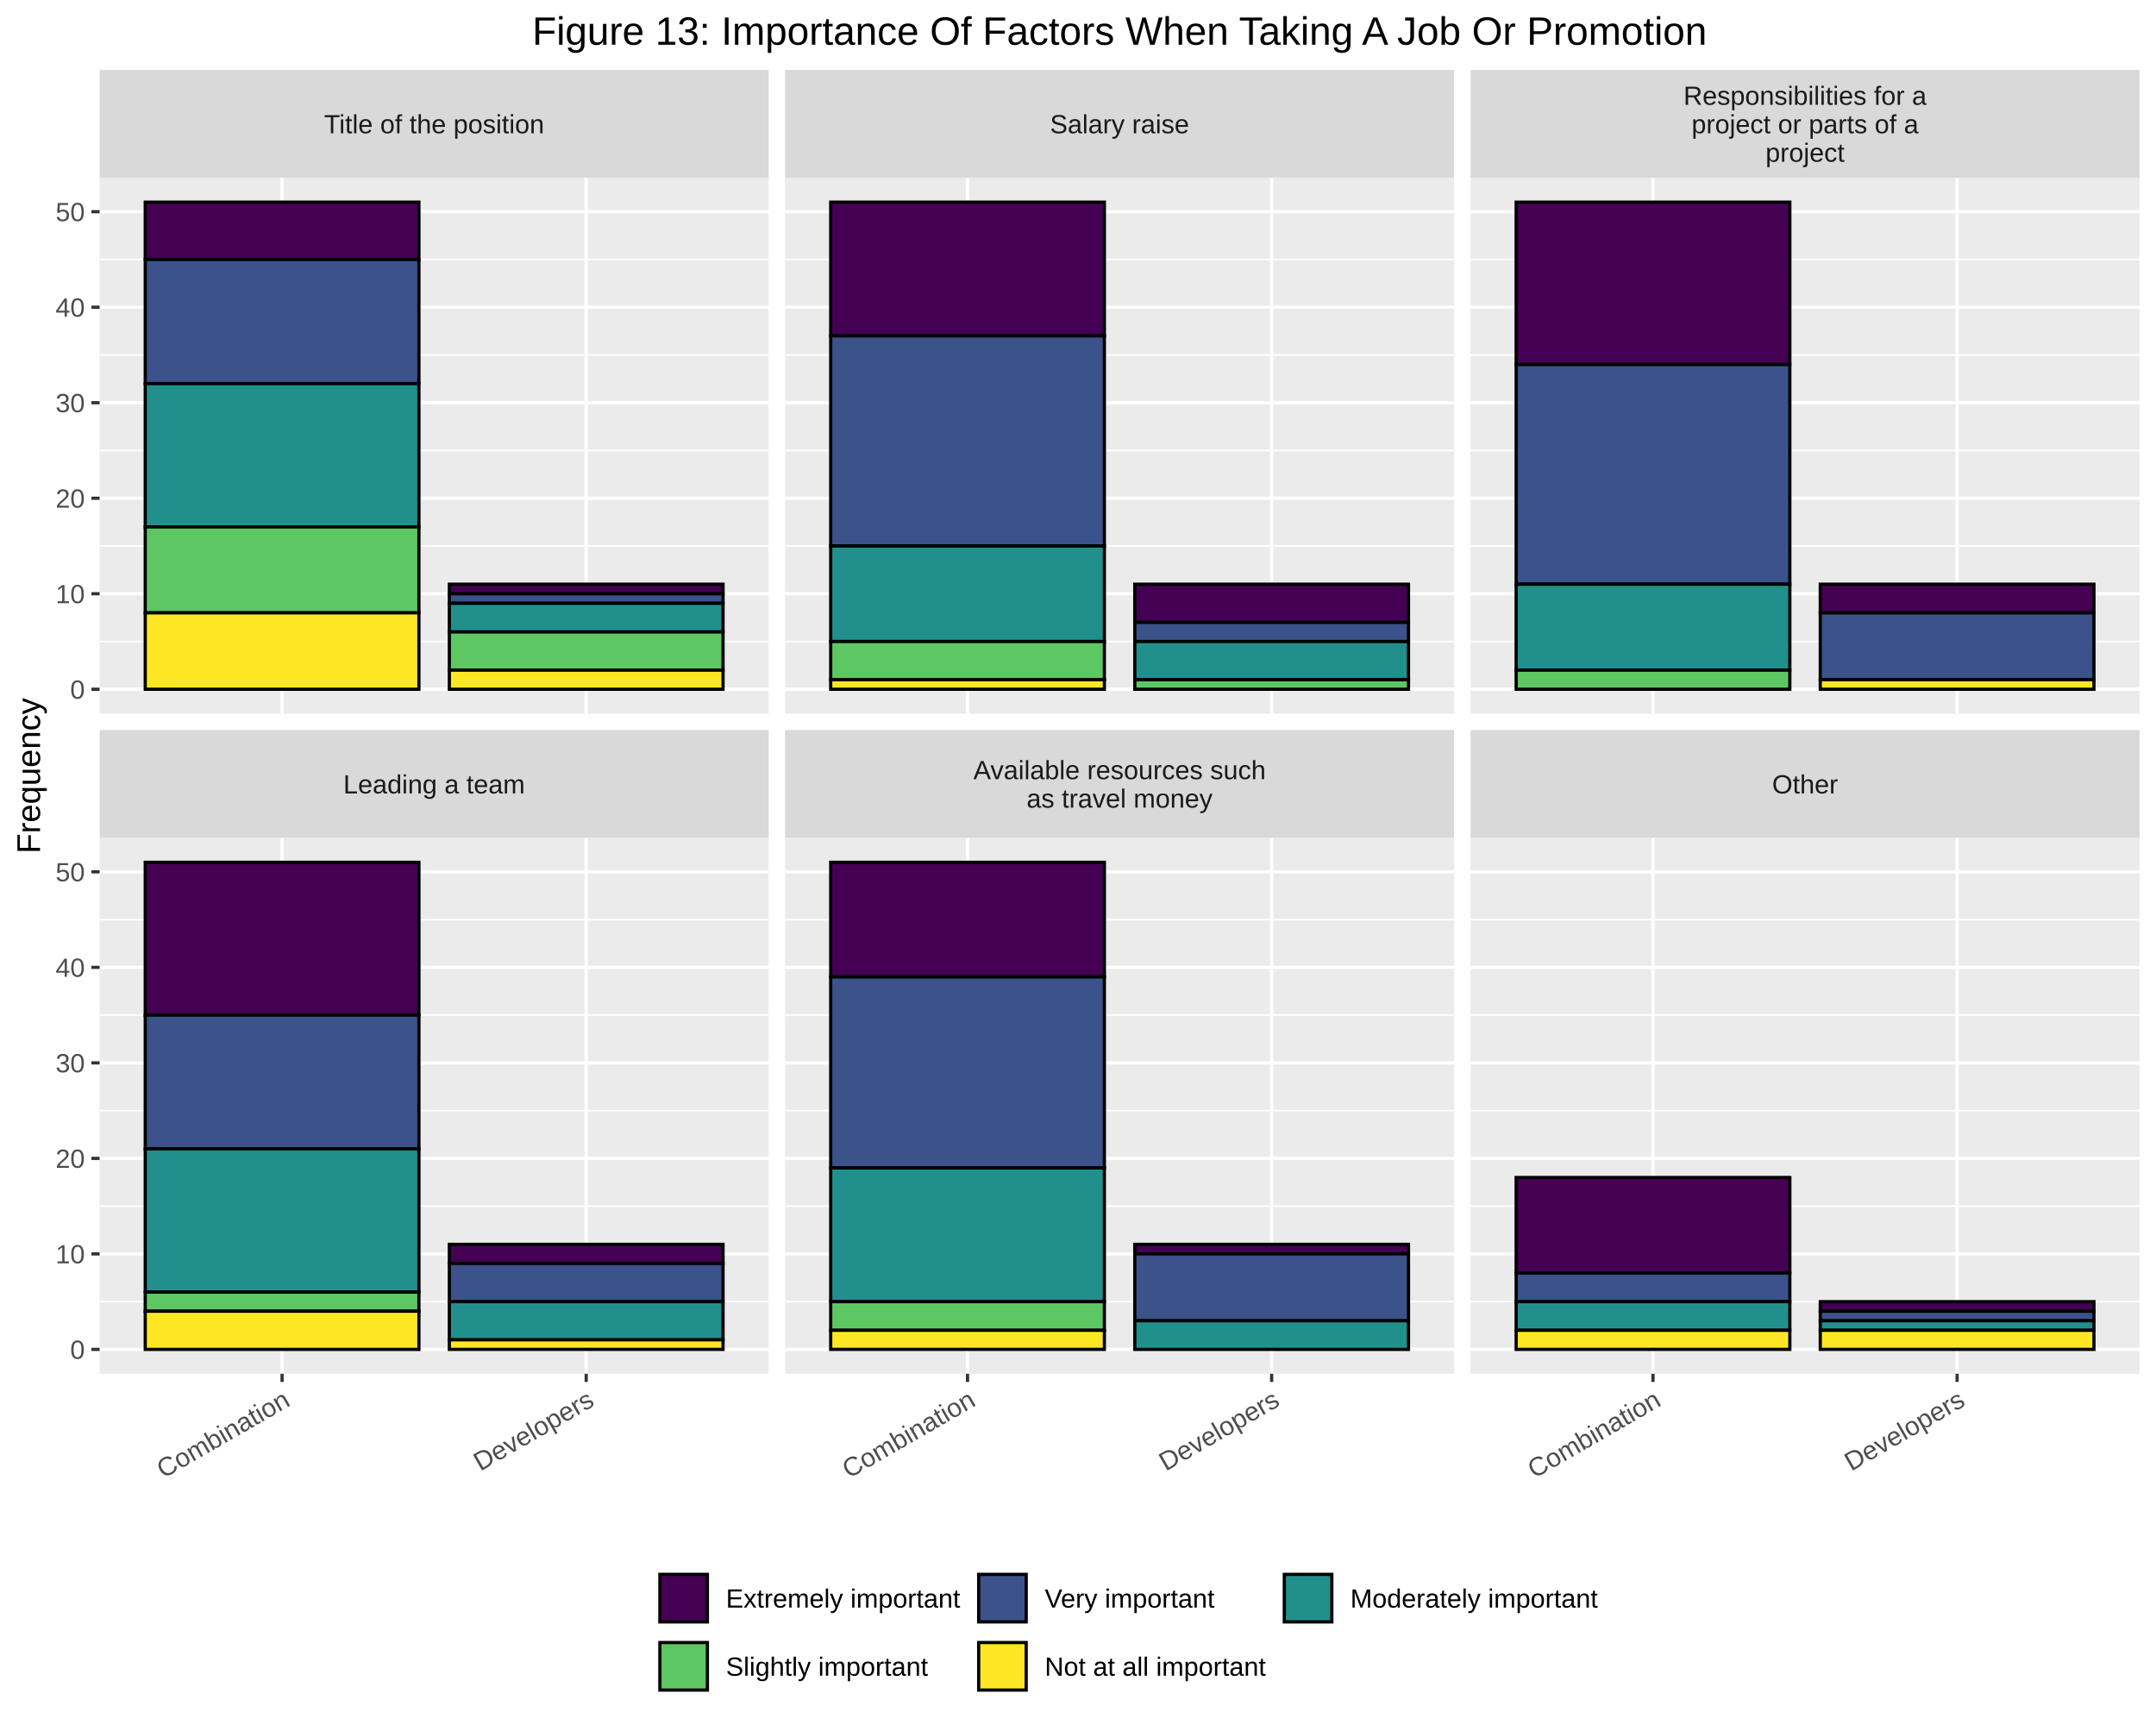
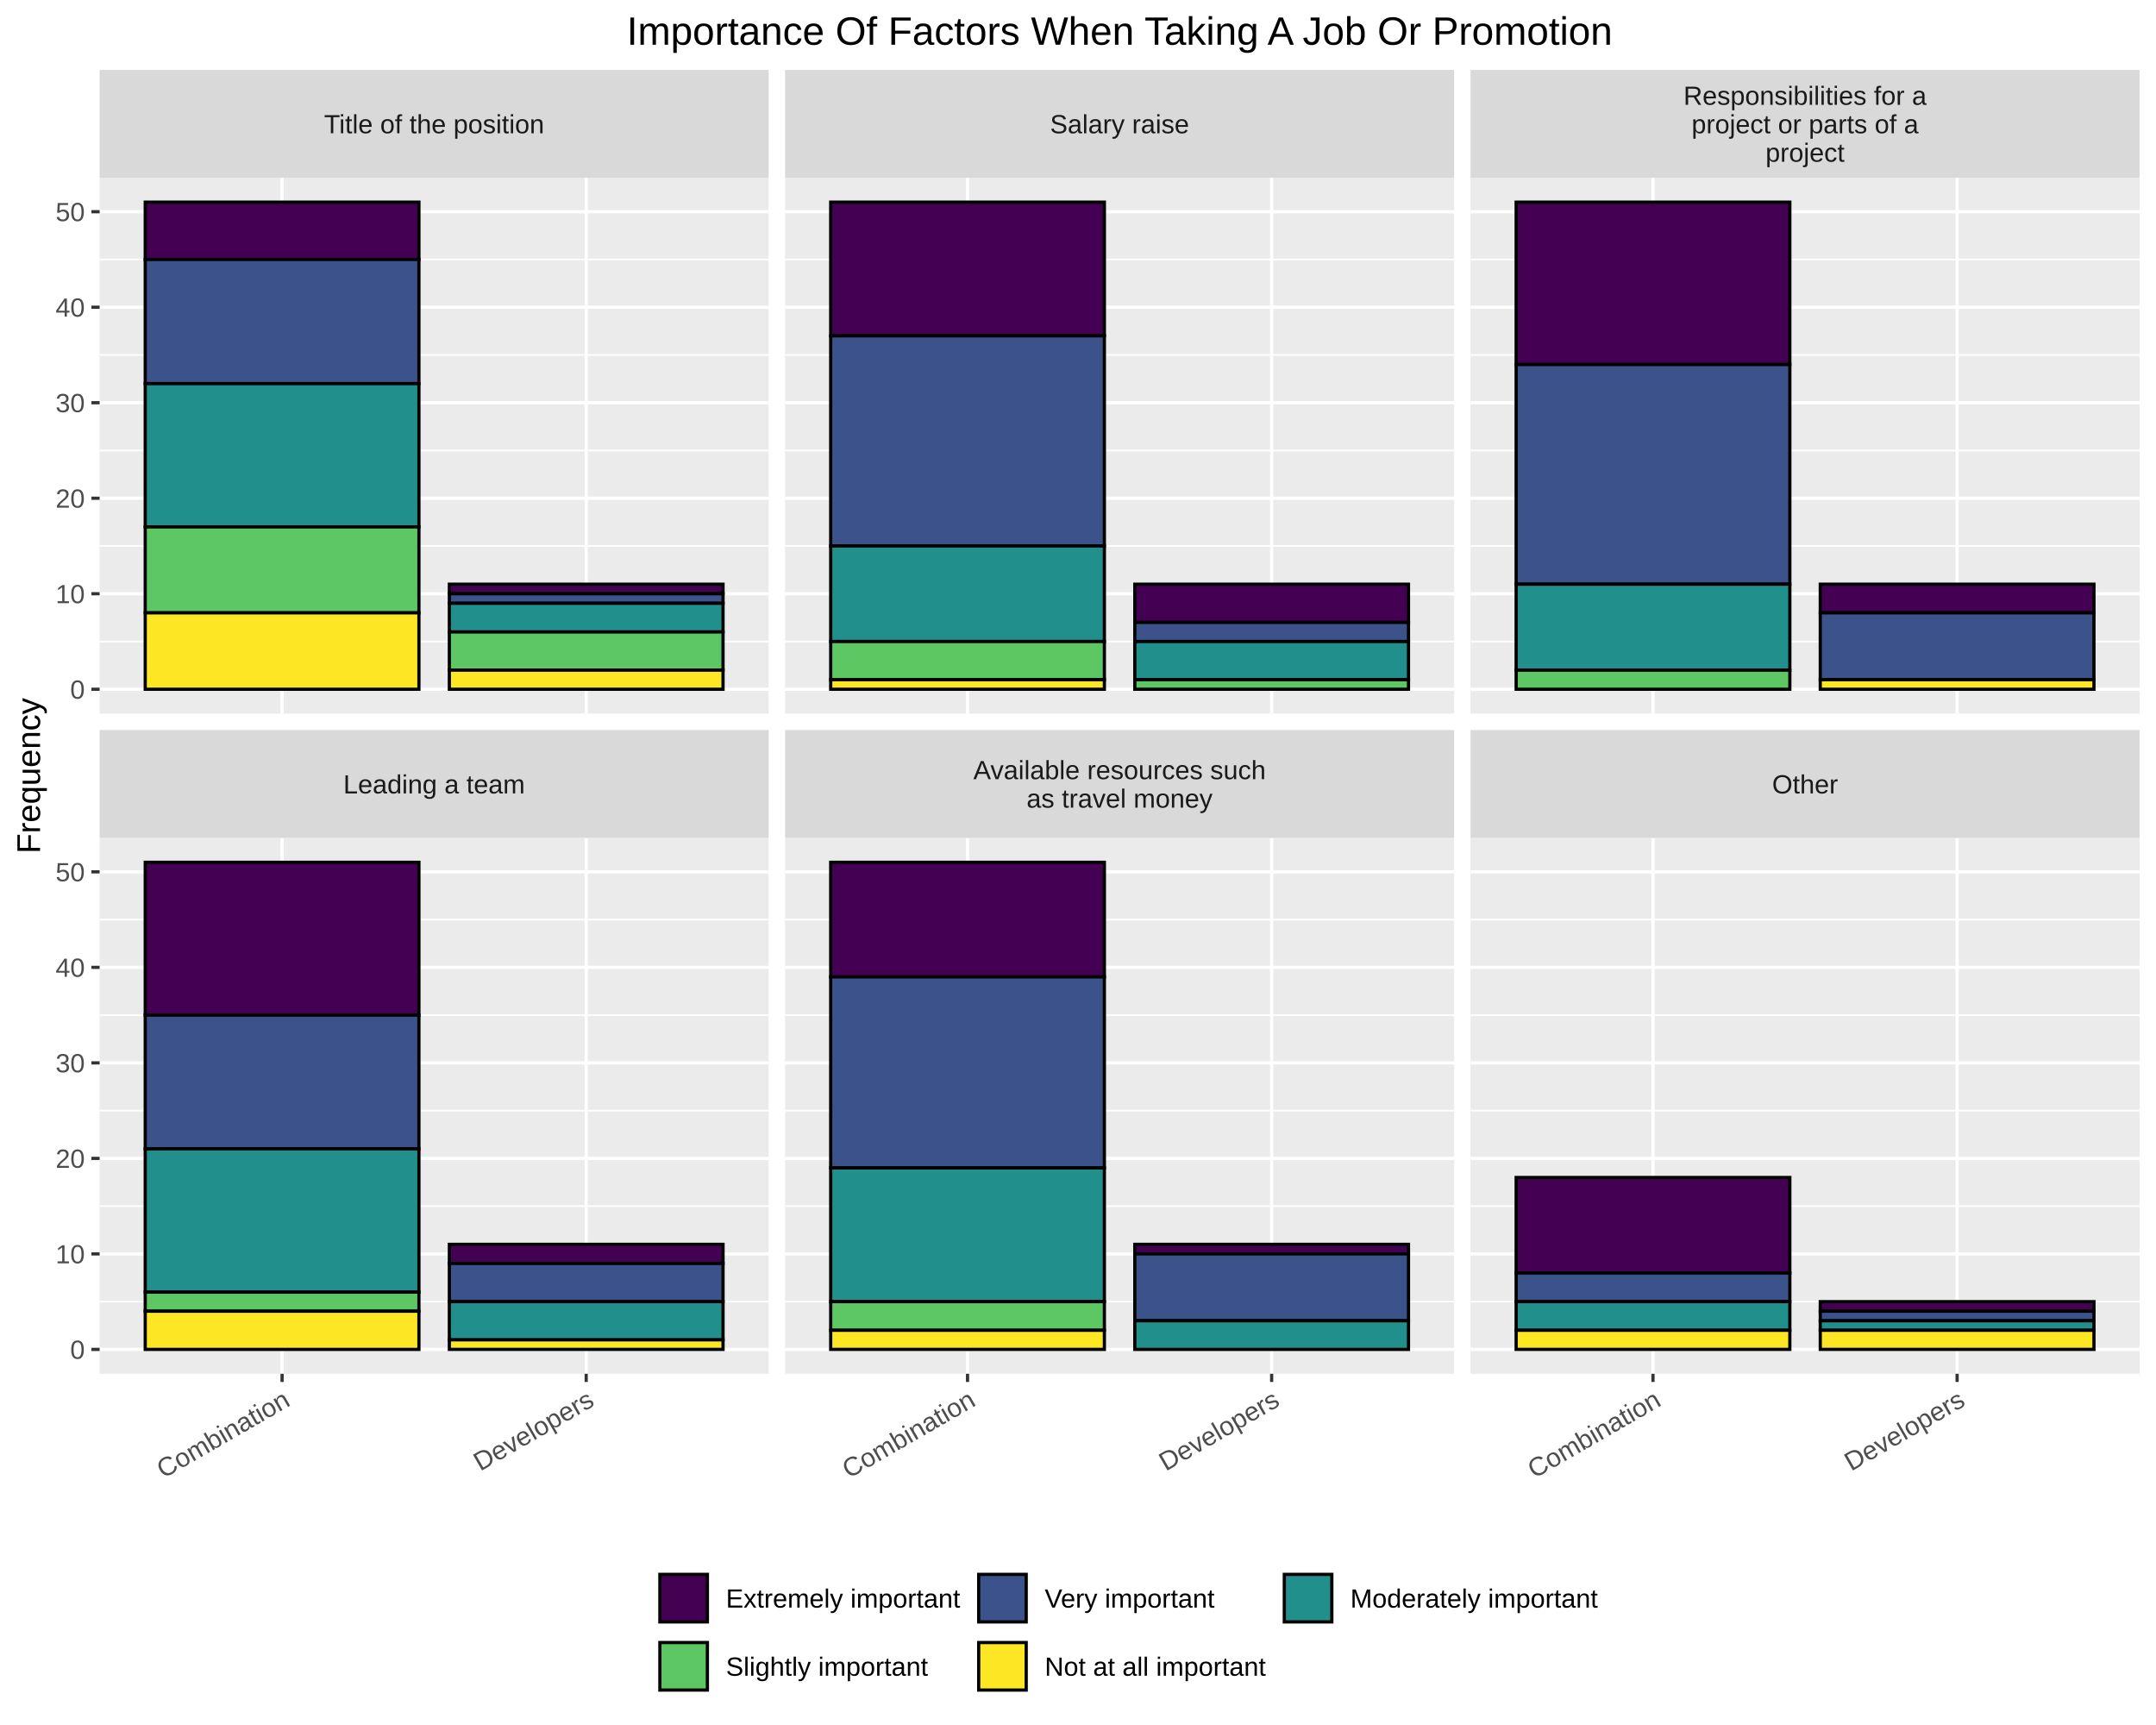
<svg xmlns="http://www.w3.org/2000/svg" class="svglite" width="720.00pt" height="576.00pt" viewBox="0 0 720.00 576.00">
  <defs>
    <style type="text/css">
    .svglite line, .svglite polyline, .svglite polygon, .svglite path, .svglite rect, .svglite circle {
      fill: none;
      stroke: #000000;
      stroke-linecap: round;
      stroke-linejoin: round;
      stroke-miterlimit: 10.00;
    }
    .svglite text {
      white-space: pre;
    }
  </style>
  </defs>
  <rect width="100%" height="100%" style="stroke: none; fill: #FFFFFF;" />
  <defs>
    <clipPath id="cpMC4wMHw3MjAuMDB8MC4wMHw1NzYuMDA=">
      <rect x="0.00" y="0.00" width="720.00" height="576.00" />
    </clipPath>
  </defs>
  <g clip-path="url(#cpMC4wMHw3MjAuMDB8MC4wMHw1NzYuMDA=)">
    <rect x="0.00" y="0.00" width="720.00" height="576.00" style="stroke-width: 1.07; stroke: #FFFFFF; fill: #FFFFFF;" />
  </g>
  <defs>
    <clipPath id="cpMzMuMjd8MjU2LjcwfDU5LjM3fDIzOC4yOQ==">
      <rect x="33.27" y="59.37" width="223.43" height="178.92" />
    </clipPath>
  </defs>
  <g clip-path="url(#cpMzMuMjd8MjU2LjcwfDU5LjM3fDIzOC4yOQ==)">
    <rect x="33.27" y="59.37" width="223.43" height="178.92" style="stroke-width: 1.07; stroke: none; fill: #EBEBEB;" />
    <polyline points="33.27,214.21 256.70,214.21 " style="stroke-width: 0.53; stroke: #FFFFFF; stroke-linecap: butt;" />
    <polyline points="33.27,182.31 256.70,182.31 " style="stroke-width: 0.53; stroke: #FFFFFF; stroke-linecap: butt;" />
    <polyline points="33.27,150.42 256.70,150.42 " style="stroke-width: 0.53; stroke: #FFFFFF; stroke-linecap: butt;" />
    <polyline points="33.27,118.53 256.70,118.53 " style="stroke-width: 0.53; stroke: #FFFFFF; stroke-linecap: butt;" />
    <polyline points="33.27,86.64 256.70,86.64 " style="stroke-width: 0.53; stroke: #FFFFFF; stroke-linecap: butt;" />
    <polyline points="33.27,230.15 256.70,230.15 " style="stroke-width: 1.07; stroke: #FFFFFF; stroke-linecap: butt;" />
    <polyline points="33.27,198.26 256.70,198.26 " style="stroke-width: 1.07; stroke: #FFFFFF; stroke-linecap: butt;" />
    <polyline points="33.27,166.37 256.70,166.37 " style="stroke-width: 1.07; stroke: #FFFFFF; stroke-linecap: butt;" />
    <polyline points="33.27,134.48 256.70,134.48 " style="stroke-width: 1.07; stroke: #FFFFFF; stroke-linecap: butt;" />
    <polyline points="33.27,102.58 256.70,102.58 " style="stroke-width: 1.07; stroke: #FFFFFF; stroke-linecap: butt;" />
    <polyline points="33.27,70.69 256.70,70.69 " style="stroke-width: 1.07; stroke: #FFFFFF; stroke-linecap: butt;" />
    <polyline points="94.20,238.29 94.20,59.37 " style="stroke-width: 1.07; stroke: #FFFFFF; stroke-linecap: butt;" />
    <polyline points="195.76,238.29 195.76,59.37 " style="stroke-width: 1.07; stroke: #FFFFFF; stroke-linecap: butt;" />
    <rect x="48.50" y="67.50" width="91.40" height="19.14" style="stroke-width: 1.07; stroke-linecap: square; stroke-linejoin: miter; fill: #440154;" />
    <rect x="48.50" y="86.64" width="91.40" height="41.46" style="stroke-width: 1.07; stroke-linecap: square; stroke-linejoin: miter; fill: #3B528B;" />
    <rect x="48.50" y="128.10" width="91.40" height="47.84" style="stroke-width: 1.07; stroke-linecap: square; stroke-linejoin: miter; fill: #21908C;" />
    <rect x="48.50" y="175.94" width="91.40" height="28.70" style="stroke-width: 1.07; stroke-linecap: square; stroke-linejoin: miter; fill: #5DC863;" />
    <rect x="48.50" y="204.64" width="91.40" height="25.51" style="stroke-width: 1.07; stroke-linecap: square; stroke-linejoin: miter; fill: #FDE725;" />
    <rect x="150.06" y="195.07" width="91.40" height="3.19" style="stroke-width: 1.07; stroke-linecap: square; stroke-linejoin: miter; fill: #440154;" />
    <rect x="150.06" y="198.26" width="91.40" height="3.19" style="stroke-width: 1.07; stroke-linecap: square; stroke-linejoin: miter; fill: #3B528B;" />
    <rect x="150.06" y="201.45" width="91.40" height="9.57" style="stroke-width: 1.07; stroke-linecap: square; stroke-linejoin: miter; fill: #21908C;" />
    <rect x="150.06" y="211.02" width="91.40" height="12.76" style="stroke-width: 1.07; stroke-linecap: square; stroke-linejoin: miter; fill: #5DC863;" />
    <rect x="150.06" y="223.77" width="91.40" height="6.38" style="stroke-width: 1.07; stroke-linecap: square; stroke-linejoin: miter; fill: #FDE725;" />
  </g>
  <g clip-path="url(#cpMC4wMHw3MjAuMDB8MC4wMHw1NzYuMDA=)">
</g>
  <defs>
    <clipPath id="cpMzMuMjd8MjU2LjcwfDI3OS44MHw0NTguNzI=">
      <rect x="33.27" y="279.80" width="223.43" height="178.92" />
    </clipPath>
  </defs>
  <g clip-path="url(#cpMzMuMjd8MjU2LjcwfDI3OS44MHw0NTguNzI=)">
    <rect x="33.27" y="279.80" width="223.43" height="178.92" style="stroke-width: 1.07; stroke: none; fill: #EBEBEB;" />
    <polyline points="33.27,434.64 256.70,434.64 " style="stroke-width: 0.53; stroke: #FFFFFF; stroke-linecap: butt;" />
    <polyline points="33.27,402.74 256.70,402.74 " style="stroke-width: 0.53; stroke: #FFFFFF; stroke-linecap: butt;" />
    <polyline points="33.27,370.85 256.70,370.85 " style="stroke-width: 0.53; stroke: #FFFFFF; stroke-linecap: butt;" />
    <polyline points="33.27,338.96 256.70,338.96 " style="stroke-width: 0.53; stroke: #FFFFFF; stroke-linecap: butt;" />
    <polyline points="33.27,307.07 256.70,307.07 " style="stroke-width: 0.53; stroke: #FFFFFF; stroke-linecap: butt;" />
    <polyline points="33.27,450.58 256.70,450.58 " style="stroke-width: 1.07; stroke: #FFFFFF; stroke-linecap: butt;" />
    <polyline points="33.27,418.69 256.70,418.69 " style="stroke-width: 1.07; stroke: #FFFFFF; stroke-linecap: butt;" />
    <polyline points="33.27,386.80 256.70,386.80 " style="stroke-width: 1.07; stroke: #FFFFFF; stroke-linecap: butt;" />
    <polyline points="33.27,354.91 256.70,354.91 " style="stroke-width: 1.07; stroke: #FFFFFF; stroke-linecap: butt;" />
    <polyline points="33.27,323.01 256.70,323.01 " style="stroke-width: 1.07; stroke: #FFFFFF; stroke-linecap: butt;" />
    <polyline points="33.27,291.12 256.70,291.12 " style="stroke-width: 1.07; stroke: #FFFFFF; stroke-linecap: butt;" />
    <polyline points="94.20,458.72 94.20,279.80 " style="stroke-width: 1.07; stroke: #FFFFFF; stroke-linecap: butt;" />
    <polyline points="195.76,458.72 195.76,279.80 " style="stroke-width: 1.07; stroke: #FFFFFF; stroke-linecap: butt;" />
    <rect x="48.50" y="287.93" width="91.40" height="51.03" style="stroke-width: 1.07; stroke-linecap: square; stroke-linejoin: miter; fill: #440154;" />
    <rect x="48.50" y="338.96" width="91.40" height="44.65" style="stroke-width: 1.07; stroke-linecap: square; stroke-linejoin: miter; fill: #3B528B;" />
    <rect x="48.50" y="383.61" width="91.40" height="47.84" style="stroke-width: 1.07; stroke-linecap: square; stroke-linejoin: miter; fill: #21908C;" />
    <rect x="48.50" y="431.45" width="91.40" height="6.38" style="stroke-width: 1.07; stroke-linecap: square; stroke-linejoin: miter; fill: #5DC863;" />
    <rect x="48.50" y="437.83" width="91.40" height="12.76" style="stroke-width: 1.07; stroke-linecap: square; stroke-linejoin: miter; fill: #FDE725;" />
    <rect x="150.06" y="415.50" width="91.40" height="6.38" style="stroke-width: 1.07; stroke-linecap: square; stroke-linejoin: miter; fill: #440154;" />
    <rect x="150.06" y="421.88" width="91.40" height="12.76" style="stroke-width: 1.07; stroke-linecap: square; stroke-linejoin: miter; fill: #3B528B;" />
    <rect x="150.06" y="434.64" width="91.40" height="12.76" style="stroke-width: 1.07; stroke-linecap: square; stroke-linejoin: miter; fill: #21908C;" />
    <rect x="150.06" y="447.39" width="91.40" height="3.19" style="stroke-width: 1.07; stroke-linecap: square; stroke-linejoin: miter; fill: #FDE725;" />
  </g>
  <g clip-path="url(#cpMC4wMHw3MjAuMDB8MC4wMHw1NzYuMDA=)">
</g>
  <defs>
    <clipPath id="cpMjYyLjE4fDQ4NS42MXw1OS4zN3wyMzguMjk=">
      <rect x="262.18" y="59.37" width="223.43" height="178.92" />
    </clipPath>
  </defs>
  <g clip-path="url(#cpMjYyLjE4fDQ4NS42MXw1OS4zN3wyMzguMjk=)">
    <rect x="262.18" y="59.37" width="223.43" height="178.92" style="stroke-width: 1.07; stroke: none; fill: #EBEBEB;" />
    <polyline points="262.18,214.21 485.61,214.21 " style="stroke-width: 0.53; stroke: #FFFFFF; stroke-linecap: butt;" />
    <polyline points="262.18,182.31 485.61,182.31 " style="stroke-width: 0.53; stroke: #FFFFFF; stroke-linecap: butt;" />
    <polyline points="262.18,150.42 485.61,150.42 " style="stroke-width: 0.53; stroke: #FFFFFF; stroke-linecap: butt;" />
    <polyline points="262.18,118.53 485.61,118.53 " style="stroke-width: 0.53; stroke: #FFFFFF; stroke-linecap: butt;" />
    <polyline points="262.18,86.64 485.61,86.64 " style="stroke-width: 0.53; stroke: #FFFFFF; stroke-linecap: butt;" />
    <polyline points="262.18,230.15 485.61,230.15 " style="stroke-width: 1.07; stroke: #FFFFFF; stroke-linecap: butt;" />
    <polyline points="262.18,198.26 485.61,198.26 " style="stroke-width: 1.07; stroke: #FFFFFF; stroke-linecap: butt;" />
    <polyline points="262.18,166.37 485.61,166.37 " style="stroke-width: 1.07; stroke: #FFFFFF; stroke-linecap: butt;" />
    <polyline points="262.18,134.48 485.61,134.48 " style="stroke-width: 1.07; stroke: #FFFFFF; stroke-linecap: butt;" />
    <polyline points="262.18,102.58 485.61,102.58 " style="stroke-width: 1.07; stroke: #FFFFFF; stroke-linecap: butt;" />
    <polyline points="262.18,70.69 485.61,70.69 " style="stroke-width: 1.07; stroke: #FFFFFF; stroke-linecap: butt;" />
    <polyline points="323.11,238.29 323.11,59.37 " style="stroke-width: 1.07; stroke: #FFFFFF; stroke-linecap: butt;" />
    <polyline points="424.67,238.29 424.67,59.37 " style="stroke-width: 1.07; stroke: #FFFFFF; stroke-linecap: butt;" />
    <rect x="277.41" y="67.50" width="91.40" height="44.65" style="stroke-width: 1.07; stroke-linecap: square; stroke-linejoin: miter; fill: #440154;" />
    <rect x="277.41" y="112.15" width="91.40" height="70.16" style="stroke-width: 1.07; stroke-linecap: square; stroke-linejoin: miter; fill: #3B528B;" />
    <rect x="277.41" y="182.31" width="91.40" height="31.89" style="stroke-width: 1.07; stroke-linecap: square; stroke-linejoin: miter; fill: #21908C;" />
    <rect x="277.41" y="214.21" width="91.40" height="12.76" style="stroke-width: 1.07; stroke-linecap: square; stroke-linejoin: miter; fill: #5DC863;" />
    <rect x="277.41" y="226.96" width="91.40" height="3.19" style="stroke-width: 1.07; stroke-linecap: square; stroke-linejoin: miter; fill: #FDE725;" />
    <rect x="378.97" y="195.07" width="91.40" height="12.76" style="stroke-width: 1.07; stroke-linecap: square; stroke-linejoin: miter; fill: #440154;" />
    <rect x="378.97" y="207.83" width="91.40" height="6.38" style="stroke-width: 1.07; stroke-linecap: square; stroke-linejoin: miter; fill: #3B528B;" />
    <rect x="378.97" y="214.21" width="91.40" height="12.76" style="stroke-width: 1.07; stroke-linecap: square; stroke-linejoin: miter; fill: #21908C;" />
    <rect x="378.97" y="226.96" width="91.40" height="3.19" style="stroke-width: 1.07; stroke-linecap: square; stroke-linejoin: miter; fill: #5DC863;" />
  </g>
  <g clip-path="url(#cpMC4wMHw3MjAuMDB8MC4wMHw1NzYuMDA=)">
</g>
  <defs>
    <clipPath id="cpMjYyLjE4fDQ4NS42MXwyNzkuODB8NDU4Ljcy">
      <rect x="262.18" y="279.80" width="223.43" height="178.92" />
    </clipPath>
  </defs>
  <g clip-path="url(#cpMjYyLjE4fDQ4NS42MXwyNzkuODB8NDU4Ljcy)">
    <rect x="262.18" y="279.80" width="223.43" height="178.92" style="stroke-width: 1.07; stroke: none; fill: #EBEBEB;" />
    <polyline points="262.18,434.64 485.61,434.64 " style="stroke-width: 0.53; stroke: #FFFFFF; stroke-linecap: butt;" />
    <polyline points="262.18,402.74 485.61,402.74 " style="stroke-width: 0.53; stroke: #FFFFFF; stroke-linecap: butt;" />
    <polyline points="262.18,370.85 485.61,370.85 " style="stroke-width: 0.53; stroke: #FFFFFF; stroke-linecap: butt;" />
    <polyline points="262.18,338.96 485.61,338.96 " style="stroke-width: 0.53; stroke: #FFFFFF; stroke-linecap: butt;" />
    <polyline points="262.18,307.07 485.61,307.07 " style="stroke-width: 0.53; stroke: #FFFFFF; stroke-linecap: butt;" />
    <polyline points="262.18,450.58 485.61,450.58 " style="stroke-width: 1.07; stroke: #FFFFFF; stroke-linecap: butt;" />
    <polyline points="262.18,418.69 485.61,418.69 " style="stroke-width: 1.07; stroke: #FFFFFF; stroke-linecap: butt;" />
    <polyline points="262.18,386.80 485.61,386.80 " style="stroke-width: 1.07; stroke: #FFFFFF; stroke-linecap: butt;" />
    <polyline points="262.18,354.91 485.61,354.91 " style="stroke-width: 1.07; stroke: #FFFFFF; stroke-linecap: butt;" />
    <polyline points="262.18,323.01 485.61,323.01 " style="stroke-width: 1.07; stroke: #FFFFFF; stroke-linecap: butt;" />
    <polyline points="262.18,291.12 485.61,291.12 " style="stroke-width: 1.07; stroke: #FFFFFF; stroke-linecap: butt;" />
    <polyline points="323.11,458.72 323.11,279.80 " style="stroke-width: 1.07; stroke: #FFFFFF; stroke-linecap: butt;" />
    <polyline points="424.67,458.72 424.67,279.80 " style="stroke-width: 1.07; stroke: #FFFFFF; stroke-linecap: butt;" />
    <rect x="277.41" y="287.93" width="91.40" height="38.27" style="stroke-width: 1.07; stroke-linecap: square; stroke-linejoin: miter; fill: #440154;" />
    <rect x="277.41" y="326.20" width="91.40" height="63.78" style="stroke-width: 1.07; stroke-linecap: square; stroke-linejoin: miter; fill: #3B528B;" />
    <rect x="277.41" y="389.99" width="91.40" height="44.65" style="stroke-width: 1.07; stroke-linecap: square; stroke-linejoin: miter; fill: #21908C;" />
    <rect x="277.41" y="434.64" width="91.40" height="9.57" style="stroke-width: 1.07; stroke-linecap: square; stroke-linejoin: miter; fill: #5DC863;" />
    <rect x="277.41" y="444.20" width="91.40" height="6.38" style="stroke-width: 1.07; stroke-linecap: square; stroke-linejoin: miter; fill: #FDE725;" />
    <rect x="378.97" y="415.50" width="91.40" height="3.19" style="stroke-width: 1.07; stroke-linecap: square; stroke-linejoin: miter; fill: #440154;" />
    <rect x="378.97" y="418.69" width="91.40" height="22.32" style="stroke-width: 1.07; stroke-linecap: square; stroke-linejoin: miter; fill: #3B528B;" />
    <rect x="378.97" y="441.02" width="91.40" height="9.57" style="stroke-width: 1.07; stroke-linecap: square; stroke-linejoin: miter; fill: #21908C;" />
  </g>
  <g clip-path="url(#cpMC4wMHw3MjAuMDB8MC4wMHw1NzYuMDA=)">
</g>
  <defs>
    <clipPath id="cpNDkxLjA5fDcxNC41Mnw1OS4zN3wyMzguMjk=">
      <rect x="491.09" y="59.37" width="223.43" height="178.92" />
    </clipPath>
  </defs>
  <g clip-path="url(#cpNDkxLjA5fDcxNC41Mnw1OS4zN3wyMzguMjk=)">
    <rect x="491.09" y="59.37" width="223.43" height="178.92" style="stroke-width: 1.07; stroke: none; fill: #EBEBEB;" />
    <polyline points="491.09,214.21 714.52,214.21 " style="stroke-width: 0.53; stroke: #FFFFFF; stroke-linecap: butt;" />
    <polyline points="491.09,182.31 714.52,182.31 " style="stroke-width: 0.53; stroke: #FFFFFF; stroke-linecap: butt;" />
    <polyline points="491.09,150.42 714.52,150.42 " style="stroke-width: 0.53; stroke: #FFFFFF; stroke-linecap: butt;" />
    <polyline points="491.09,118.53 714.52,118.53 " style="stroke-width: 0.53; stroke: #FFFFFF; stroke-linecap: butt;" />
    <polyline points="491.09,86.64 714.52,86.64 " style="stroke-width: 0.53; stroke: #FFFFFF; stroke-linecap: butt;" />
    <polyline points="491.09,230.15 714.52,230.15 " style="stroke-width: 1.07; stroke: #FFFFFF; stroke-linecap: butt;" />
    <polyline points="491.09,198.26 714.52,198.26 " style="stroke-width: 1.07; stroke: #FFFFFF; stroke-linecap: butt;" />
    <polyline points="491.09,166.37 714.52,166.37 " style="stroke-width: 1.07; stroke: #FFFFFF; stroke-linecap: butt;" />
    <polyline points="491.09,134.48 714.52,134.48 " style="stroke-width: 1.07; stroke: #FFFFFF; stroke-linecap: butt;" />
    <polyline points="491.09,102.58 714.52,102.58 " style="stroke-width: 1.07; stroke: #FFFFFF; stroke-linecap: butt;" />
    <polyline points="491.09,70.69 714.52,70.69 " style="stroke-width: 1.07; stroke: #FFFFFF; stroke-linecap: butt;" />
    <polyline points="552.02,238.29 552.02,59.37 " style="stroke-width: 1.07; stroke: #FFFFFF; stroke-linecap: butt;" />
    <polyline points="653.58,238.29 653.58,59.37 " style="stroke-width: 1.07; stroke: #FFFFFF; stroke-linecap: butt;" />
    <rect x="506.32" y="67.50" width="91.40" height="54.22" style="stroke-width: 1.07; stroke-linecap: square; stroke-linejoin: miter; fill: #440154;" />
    <rect x="506.32" y="121.72" width="91.40" height="73.35" style="stroke-width: 1.07; stroke-linecap: square; stroke-linejoin: miter; fill: #3B528B;" />
    <rect x="506.32" y="195.07" width="91.40" height="28.70" style="stroke-width: 1.07; stroke-linecap: square; stroke-linejoin: miter; fill: #21908C;" />
    <rect x="506.32" y="223.77" width="91.40" height="6.38" style="stroke-width: 1.07; stroke-linecap: square; stroke-linejoin: miter; fill: #5DC863;" />
    <rect x="607.88" y="195.07" width="91.40" height="9.57" style="stroke-width: 1.07; stroke-linecap: square; stroke-linejoin: miter; fill: #440154;" />
    <rect x="607.88" y="204.64" width="91.40" height="22.32" style="stroke-width: 1.07; stroke-linecap: square; stroke-linejoin: miter; fill: #3B528B;" />
    <rect x="607.88" y="226.96" width="91.40" height="3.19" style="stroke-width: 1.07; stroke-linecap: square; stroke-linejoin: miter; fill: #FDE725;" />
  </g>
  <g clip-path="url(#cpMC4wMHw3MjAuMDB8MC4wMHw1NzYuMDA=)">
</g>
  <defs>
    <clipPath id="cpNDkxLjA5fDcxNC41MnwyNzkuODB8NDU4Ljcy">
      <rect x="491.09" y="279.80" width="223.43" height="178.92" />
    </clipPath>
  </defs>
  <g clip-path="url(#cpNDkxLjA5fDcxNC41MnwyNzkuODB8NDU4Ljcy)">
    <rect x="491.09" y="279.80" width="223.43" height="178.92" style="stroke-width: 1.07; stroke: none; fill: #EBEBEB;" />
    <polyline points="491.09,434.64 714.52,434.64 " style="stroke-width: 0.53; stroke: #FFFFFF; stroke-linecap: butt;" />
    <polyline points="491.09,402.74 714.52,402.74 " style="stroke-width: 0.53; stroke: #FFFFFF; stroke-linecap: butt;" />
    <polyline points="491.09,370.85 714.52,370.85 " style="stroke-width: 0.53; stroke: #FFFFFF; stroke-linecap: butt;" />
    <polyline points="491.09,338.96 714.52,338.96 " style="stroke-width: 0.53; stroke: #FFFFFF; stroke-linecap: butt;" />
    <polyline points="491.09,307.07 714.52,307.07 " style="stroke-width: 0.53; stroke: #FFFFFF; stroke-linecap: butt;" />
    <polyline points="491.09,450.58 714.52,450.58 " style="stroke-width: 1.07; stroke: #FFFFFF; stroke-linecap: butt;" />
    <polyline points="491.09,418.69 714.52,418.69 " style="stroke-width: 1.07; stroke: #FFFFFF; stroke-linecap: butt;" />
    <polyline points="491.09,386.80 714.52,386.80 " style="stroke-width: 1.07; stroke: #FFFFFF; stroke-linecap: butt;" />
    <polyline points="491.09,354.91 714.52,354.91 " style="stroke-width: 1.07; stroke: #FFFFFF; stroke-linecap: butt;" />
    <polyline points="491.09,323.01 714.52,323.01 " style="stroke-width: 1.07; stroke: #FFFFFF; stroke-linecap: butt;" />
    <polyline points="491.09,291.12 714.52,291.12 " style="stroke-width: 1.07; stroke: #FFFFFF; stroke-linecap: butt;" />
    <polyline points="552.02,458.72 552.02,279.80 " style="stroke-width: 1.07; stroke: #FFFFFF; stroke-linecap: butt;" />
    <polyline points="653.58,458.72 653.58,279.80 " style="stroke-width: 1.07; stroke: #FFFFFF; stroke-linecap: butt;" />
    <rect x="506.32" y="393.18" width="91.40" height="31.89" style="stroke-width: 1.07; stroke-linecap: square; stroke-linejoin: miter; fill: #440154;" />
    <rect x="506.32" y="425.07" width="91.40" height="9.57" style="stroke-width: 1.07; stroke-linecap: square; stroke-linejoin: miter; fill: #3B528B;" />
    <rect x="506.32" y="434.64" width="91.40" height="9.57" style="stroke-width: 1.07; stroke-linecap: square; stroke-linejoin: miter; fill: #21908C;" />
    <rect x="506.32" y="444.20" width="91.40" height="6.38" style="stroke-width: 1.07; stroke-linecap: square; stroke-linejoin: miter; fill: #FDE725;" />
    <rect x="607.88" y="434.64" width="91.40" height="3.19" style="stroke-width: 1.07; stroke-linecap: square; stroke-linejoin: miter; fill: #440154;" />
    <rect x="607.88" y="437.83" width="91.40" height="3.19" style="stroke-width: 1.07; stroke-linecap: square; stroke-linejoin: miter; fill: #3B528B;" />
    <rect x="607.88" y="441.02" width="91.40" height="3.19" style="stroke-width: 1.07; stroke-linecap: square; stroke-linejoin: miter; fill: #21908C;" />
    <rect x="607.88" y="444.20" width="91.40" height="6.38" style="stroke-width: 1.07; stroke-linecap: square; stroke-linejoin: miter; fill: #FDE725;" />
  </g>
  <g clip-path="url(#cpMC4wMHw3MjAuMDB8MC4wMHw1NzYuMDA=)">
</g>
  <defs>
    <clipPath id="cpMzMuMjd8MjU2LjcwfDI0My43N3wyNzkuODA=">
      <rect x="33.27" y="243.77" width="223.43" height="36.03" />
    </clipPath>
  </defs>
  <g clip-path="url(#cpMzMuMjd8MjU2LjcwfDI0My43N3wyNzkuODA=)">
    <rect x="33.27" y="243.77" width="223.43" height="36.03" style="stroke-width: 1.07; stroke: none; fill: #D9D9D9;" />
    <text x="144.98" y="264.94" text-anchor="middle" style="font-size: 8.80px;fill: #1A1A1A; font-family: &quot;Arial&quot;;" textLength="60.67px" lengthAdjust="spacingAndGlyphs">Leading a team</text>
  </g>
  <g clip-path="url(#cpMC4wMHw3MjAuMDB8MC4wMHw1NzYuMDA=)">
</g>
  <defs>
    <clipPath id="cpMjYyLjE4fDQ4NS42MXwyNDMuNzd8Mjc5Ljgw">
      <rect x="262.18" y="243.77" width="223.43" height="36.03" />
    </clipPath>
  </defs>
  <g clip-path="url(#cpMjYyLjE4fDQ4NS42MXwyNDMuNzd8Mjc5Ljgw)">
    <rect x="262.18" y="243.77" width="223.43" height="36.03" style="stroke-width: 1.07; stroke: none; fill: #D9D9D9;" />
    <text x="373.89" y="260.18" text-anchor="middle" style="font-size: 8.80px;fill: #1A1A1A; font-family: &quot;Arial&quot;;" textLength="97.82px" lengthAdjust="spacingAndGlyphs">Available resources such</text>
    <text x="373.89" y="269.69" text-anchor="middle" style="font-size: 8.80px;fill: #1A1A1A; font-family: &quot;Arial&quot;;" textLength="62.11px" lengthAdjust="spacingAndGlyphs">as travel money</text>
  </g>
  <g clip-path="url(#cpMC4wMHw3MjAuMDB8MC4wMHw1NzYuMDA=)">
</g>
  <defs>
    <clipPath id="cpNDkxLjA5fDcxNC41MnwyNDMuNzd8Mjc5Ljgw">
      <rect x="491.09" y="243.77" width="223.43" height="36.03" />
    </clipPath>
  </defs>
  <g clip-path="url(#cpNDkxLjA5fDcxNC41MnwyNDMuNzd8Mjc5Ljgw)">
    <rect x="491.09" y="243.77" width="223.43" height="36.03" style="stroke-width: 1.07; stroke: none; fill: #D9D9D9;" />
    <text x="602.80" y="264.94" text-anchor="middle" style="font-size: 8.80px;fill: #1A1A1A; font-family: &quot;Arial&quot;;" textLength="22.00px" lengthAdjust="spacingAndGlyphs">Other</text>
  </g>
  <g clip-path="url(#cpMC4wMHw3MjAuMDB8MC4wMHw1NzYuMDA=)">
</g>
  <defs>
    <clipPath id="cpMzMuMjd8MjU2LjcwfDIzLjM0fDU5LjM3">
      <rect x="33.27" y="23.34" width="223.43" height="36.03" />
    </clipPath>
  </defs>
  <g clip-path="url(#cpMzMuMjd8MjU2LjcwfDIzLjM0fDU5LjM3)">
    <rect x="33.27" y="23.34" width="223.43" height="36.03" style="stroke-width: 1.07; stroke: none; fill: #D9D9D9;" />
    <text x="144.98" y="44.51" text-anchor="middle" style="font-size: 8.80px;fill: #1A1A1A; font-family: &quot;Arial&quot;;" textLength="73.83px" lengthAdjust="spacingAndGlyphs">Title of the position</text>
  </g>
  <g clip-path="url(#cpMC4wMHw3MjAuMDB8MC4wMHw1NzYuMDA=)">
</g>
  <defs>
    <clipPath id="cpMjYyLjE4fDQ4NS42MXwyMy4zNHw1OS4zNw==">
      <rect x="262.18" y="23.34" width="223.43" height="36.03" />
    </clipPath>
  </defs>
  <g clip-path="url(#cpMjYyLjE4fDQ4NS42MXwyMy4zNHw1OS4zNw==)">
    <rect x="262.18" y="23.34" width="223.43" height="36.03" style="stroke-width: 1.07; stroke: none; fill: #D9D9D9;" />
    <text x="373.89" y="44.51" text-anchor="middle" style="font-size: 8.80px;fill: #1A1A1A; font-family: &quot;Arial&quot;;" textLength="46.45px" lengthAdjust="spacingAndGlyphs">Salary raise</text>
  </g>
  <g clip-path="url(#cpMC4wMHw3MjAuMDB8MC4wMHw1NzYuMDA=)">
</g>
  <defs>
    <clipPath id="cpNDkxLjA5fDcxNC41MnwyMy4zNHw1OS4zNw==">
      <rect x="491.09" y="23.34" width="223.43" height="36.03" />
    </clipPath>
  </defs>
  <g clip-path="url(#cpNDkxLjA5fDcxNC41MnwyMy4zNHw1OS4zNw==)">
    <rect x="491.09" y="23.34" width="223.43" height="36.03" style="stroke-width: 1.07; stroke: none; fill: #D9D9D9;" />
    <text x="602.80" y="35.00" text-anchor="middle" style="font-size: 8.80px;fill: #1A1A1A; font-family: &quot;Arial&quot;;" textLength="81.17px" lengthAdjust="spacingAndGlyphs">Responsibilities for a</text>
    <text x="602.80" y="44.51" text-anchor="middle" style="font-size: 8.80px;fill: #1A1A1A; font-family: &quot;Arial&quot;;" textLength="75.79px" lengthAdjust="spacingAndGlyphs">project or parts of a</text>
    <text x="602.80" y="54.01" text-anchor="middle" style="font-size: 8.80px;fill: #1A1A1A; font-family: &quot;Arial&quot;;" textLength="26.41px" lengthAdjust="spacingAndGlyphs">project</text>
  </g>
  <g clip-path="url(#cpMC4wMHw3MjAuMDB8MC4wMHw1NzYuMDA=)">
    <polyline points="94.20,461.46 94.20,458.72 " style="stroke-width: 1.07; stroke: #333333; stroke-linecap: butt;" />
    <polyline points="195.76,461.46 195.76,458.72 " style="stroke-width: 1.07; stroke: #333333; stroke-linecap: butt;" />
    <text transform="translate(97.36,469.11) rotate(-30)" text-anchor="end" style="font-size: 8.80px;fill: #4D4D4D; font-family: &quot;Arial&quot;;" textLength="49.40px" lengthAdjust="spacingAndGlyphs">Combination</text>
    <text transform="translate(198.92,469.11) rotate(-30)" text-anchor="end" style="font-size: 8.80px;fill: #4D4D4D; font-family: &quot;Arial&quot;;" textLength="44.51px" lengthAdjust="spacingAndGlyphs">Developers</text>
    <polyline points="323.11,461.46 323.11,458.72 " style="stroke-width: 1.07; stroke: #333333; stroke-linecap: butt;" />
    <polyline points="424.67,461.46 424.67,458.72 " style="stroke-width: 1.07; stroke: #333333; stroke-linecap: butt;" />
    <text transform="translate(326.27,469.11) rotate(-30)" text-anchor="end" style="font-size: 8.80px;fill: #4D4D4D; font-family: &quot;Arial&quot;;" textLength="49.40px" lengthAdjust="spacingAndGlyphs">Combination</text>
    <text transform="translate(427.83,469.11) rotate(-30)" text-anchor="end" style="font-size: 8.80px;fill: #4D4D4D; font-family: &quot;Arial&quot;;" textLength="44.51px" lengthAdjust="spacingAndGlyphs">Developers</text>
    <polyline points="552.02,461.46 552.02,458.72 " style="stroke-width: 1.07; stroke: #333333; stroke-linecap: butt;" />
    <polyline points="653.58,461.46 653.58,458.72 " style="stroke-width: 1.07; stroke: #333333; stroke-linecap: butt;" />
    <text transform="translate(555.18,469.11) rotate(-30)" text-anchor="end" style="font-size: 8.80px;fill: #4D4D4D; font-family: &quot;Arial&quot;;" textLength="49.40px" lengthAdjust="spacingAndGlyphs">Combination</text>
    <text transform="translate(656.74,469.11) rotate(-30)" text-anchor="end" style="font-size: 8.80px;fill: #4D4D4D; font-family: &quot;Arial&quot;;" textLength="44.51px" lengthAdjust="spacingAndGlyphs">Developers</text>
    <text x="28.34" y="233.31" text-anchor="end" style="font-size: 8.80px;fill: #4D4D4D; font-family: &quot;Arial&quot;;" textLength="4.90px" lengthAdjust="spacingAndGlyphs">0</text>
    <text x="28.34" y="201.41" text-anchor="end" style="font-size: 8.80px;fill: #4D4D4D; font-family: &quot;Arial&quot;;" textLength="9.79px" lengthAdjust="spacingAndGlyphs">10</text>
    <text x="28.34" y="169.52" text-anchor="end" style="font-size: 8.80px;fill: #4D4D4D; font-family: &quot;Arial&quot;;" textLength="9.79px" lengthAdjust="spacingAndGlyphs">20</text>
    <text x="28.34" y="137.63" text-anchor="end" style="font-size: 8.80px;fill: #4D4D4D; font-family: &quot;Arial&quot;;" textLength="9.79px" lengthAdjust="spacingAndGlyphs">30</text>
    <text x="28.34" y="105.74" text-anchor="end" style="font-size: 8.80px;fill: #4D4D4D; font-family: &quot;Arial&quot;;" textLength="9.79px" lengthAdjust="spacingAndGlyphs">40</text>
    <text x="28.34" y="73.84" text-anchor="end" style="font-size: 8.80px;fill: #4D4D4D; font-family: &quot;Arial&quot;;" textLength="9.79px" lengthAdjust="spacingAndGlyphs">50</text>
    <polyline points="30.53,230.15 33.27,230.15 " style="stroke-width: 1.07; stroke: #333333; stroke-linecap: butt;" />
    <polyline points="30.53,198.26 33.27,198.26 " style="stroke-width: 1.07; stroke: #333333; stroke-linecap: butt;" />
    <polyline points="30.53,166.37 33.27,166.37 " style="stroke-width: 1.07; stroke: #333333; stroke-linecap: butt;" />
    <polyline points="30.53,134.48 33.27,134.48 " style="stroke-width: 1.07; stroke: #333333; stroke-linecap: butt;" />
    <polyline points="30.53,102.58 33.27,102.58 " style="stroke-width: 1.07; stroke: #333333; stroke-linecap: butt;" />
    <polyline points="30.53,70.69 33.27,70.69 " style="stroke-width: 1.07; stroke: #333333; stroke-linecap: butt;" />
    <text x="28.34" y="453.74" text-anchor="end" style="font-size: 8.80px;fill: #4D4D4D; font-family: &quot;Arial&quot;;" textLength="4.90px" lengthAdjust="spacingAndGlyphs">0</text>
    <text x="28.34" y="421.84" text-anchor="end" style="font-size: 8.80px;fill: #4D4D4D; font-family: &quot;Arial&quot;;" textLength="9.79px" lengthAdjust="spacingAndGlyphs">10</text>
    <text x="28.34" y="389.95" text-anchor="end" style="font-size: 8.80px;fill: #4D4D4D; font-family: &quot;Arial&quot;;" textLength="9.79px" lengthAdjust="spacingAndGlyphs">20</text>
    <text x="28.34" y="358.06" text-anchor="end" style="font-size: 8.80px;fill: #4D4D4D; font-family: &quot;Arial&quot;;" textLength="9.79px" lengthAdjust="spacingAndGlyphs">30</text>
    <text x="28.34" y="326.17" text-anchor="end" style="font-size: 8.80px;fill: #4D4D4D; font-family: &quot;Arial&quot;;" textLength="9.79px" lengthAdjust="spacingAndGlyphs">40</text>
    <text x="28.34" y="294.27" text-anchor="end" style="font-size: 8.80px;fill: #4D4D4D; font-family: &quot;Arial&quot;;" textLength="9.79px" lengthAdjust="spacingAndGlyphs">50</text>
    <polyline points="30.53,450.58 33.27,450.58 " style="stroke-width: 1.07; stroke: #333333; stroke-linecap: butt;" />
    <polyline points="30.53,418.69 33.27,418.69 " style="stroke-width: 1.07; stroke: #333333; stroke-linecap: butt;" />
    <polyline points="30.53,386.80 33.27,386.80 " style="stroke-width: 1.07; stroke: #333333; stroke-linecap: butt;" />
    <polyline points="30.53,354.91 33.27,354.91 " style="stroke-width: 1.07; stroke: #333333; stroke-linecap: butt;" />
    <polyline points="30.53,323.01 33.27,323.01 " style="stroke-width: 1.07; stroke: #333333; stroke-linecap: butt;" />
    <polyline points="30.53,291.12 33.27,291.12 " style="stroke-width: 1.07; stroke: #333333; stroke-linecap: butt;" />
    <text transform="translate(13.37,259.04) rotate(-90)" text-anchor="middle" style="font-size: 11.00px; font-family: &quot;Arial&quot;;" textLength="51.98px" lengthAdjust="spacingAndGlyphs">Frequency</text>
    <rect x="208.71" y="519.52" width="330.37" height="51.00" style="stroke-width: 1.07; stroke: none; fill: #FFFFFF;" />
    <rect x="219.67" y="525.00" width="17.28" height="17.28" style="stroke-width: 1.07; stroke: none; fill: #F2F2F2;" />
    <rect x="220.37" y="525.71" width="15.86" height="15.86" style="stroke-width: 1.07; stroke-linecap: square; stroke-linejoin: miter; fill: #440154;" />
    <rect x="326.13" y="525.00" width="17.28" height="17.28" style="stroke-width: 1.07; stroke: none; fill: #F2F2F2;" />
    <rect x="326.84" y="525.71" width="15.86" height="15.86" style="stroke-width: 1.07; stroke-linecap: square; stroke-linejoin: miter; fill: #3B528B;" />
    <rect x="428.19" y="525.00" width="17.28" height="17.28" style="stroke-width: 1.07; stroke: none; fill: #F2F2F2;" />
    <rect x="428.90" y="525.71" width="15.86" height="15.86" style="stroke-width: 1.07; stroke-linecap: square; stroke-linejoin: miter; fill: #21908C;" />
    <rect x="219.67" y="547.76" width="17.28" height="17.28" style="stroke-width: 1.07; stroke: none; fill: #F2F2F2;" />
    <rect x="220.37" y="548.47" width="15.86" height="15.86" style="stroke-width: 1.07; stroke-linecap: square; stroke-linejoin: miter; fill: #5DC863;" />
    <rect x="326.13" y="547.76" width="17.28" height="17.28" style="stroke-width: 1.07; stroke: none; fill: #F2F2F2;" />
    <rect x="326.84" y="548.47" width="15.86" height="15.86" style="stroke-width: 1.07; stroke-linecap: square; stroke-linejoin: miter; fill: #FDE725;" />
    <text x="242.43" y="536.80" style="font-size: 8.80px; font-family: &quot;Arial&quot;;" textLength="78.23px" lengthAdjust="spacingAndGlyphs">Extremely important</text>
    <text x="348.89" y="536.80" style="font-size: 8.80px; font-family: &quot;Arial&quot;;" textLength="57.21px" lengthAdjust="spacingAndGlyphs">Very important</text>
    <text x="450.95" y="536.80" style="font-size: 8.80px; font-family: &quot;Arial&quot;;" textLength="82.65px" lengthAdjust="spacingAndGlyphs">Moderately important</text>
    <text x="242.43" y="559.55" style="font-size: 8.80px; font-family: &quot;Arial&quot;;" textLength="67.47px" lengthAdjust="spacingAndGlyphs">Slightly important</text>
    <text x="348.89" y="559.55" style="font-size: 8.80px; font-family: &quot;Arial&quot;;" textLength="73.82px" lengthAdjust="spacingAndGlyphs">Not at all important</text>
-     <text x="373.89" y="14.94" text-anchor="middle" style="font-size: 13.20px; font-family: &quot;Arial&quot;;" textLength="395.16px" lengthAdjust="spacingAndGlyphs">Figure 13: Importance Of Factors When Taking A Job Or Promotion</text>
+     <text x="373.89" y="14.94" text-anchor="middle" style="font-size: 13.20px; font-family: &quot;Arial&quot;;" textLength="332.10px" lengthAdjust="spacingAndGlyphs">Importance Of Factors When Taking A Job Or Promotion</text>
  </g>
</svg>
